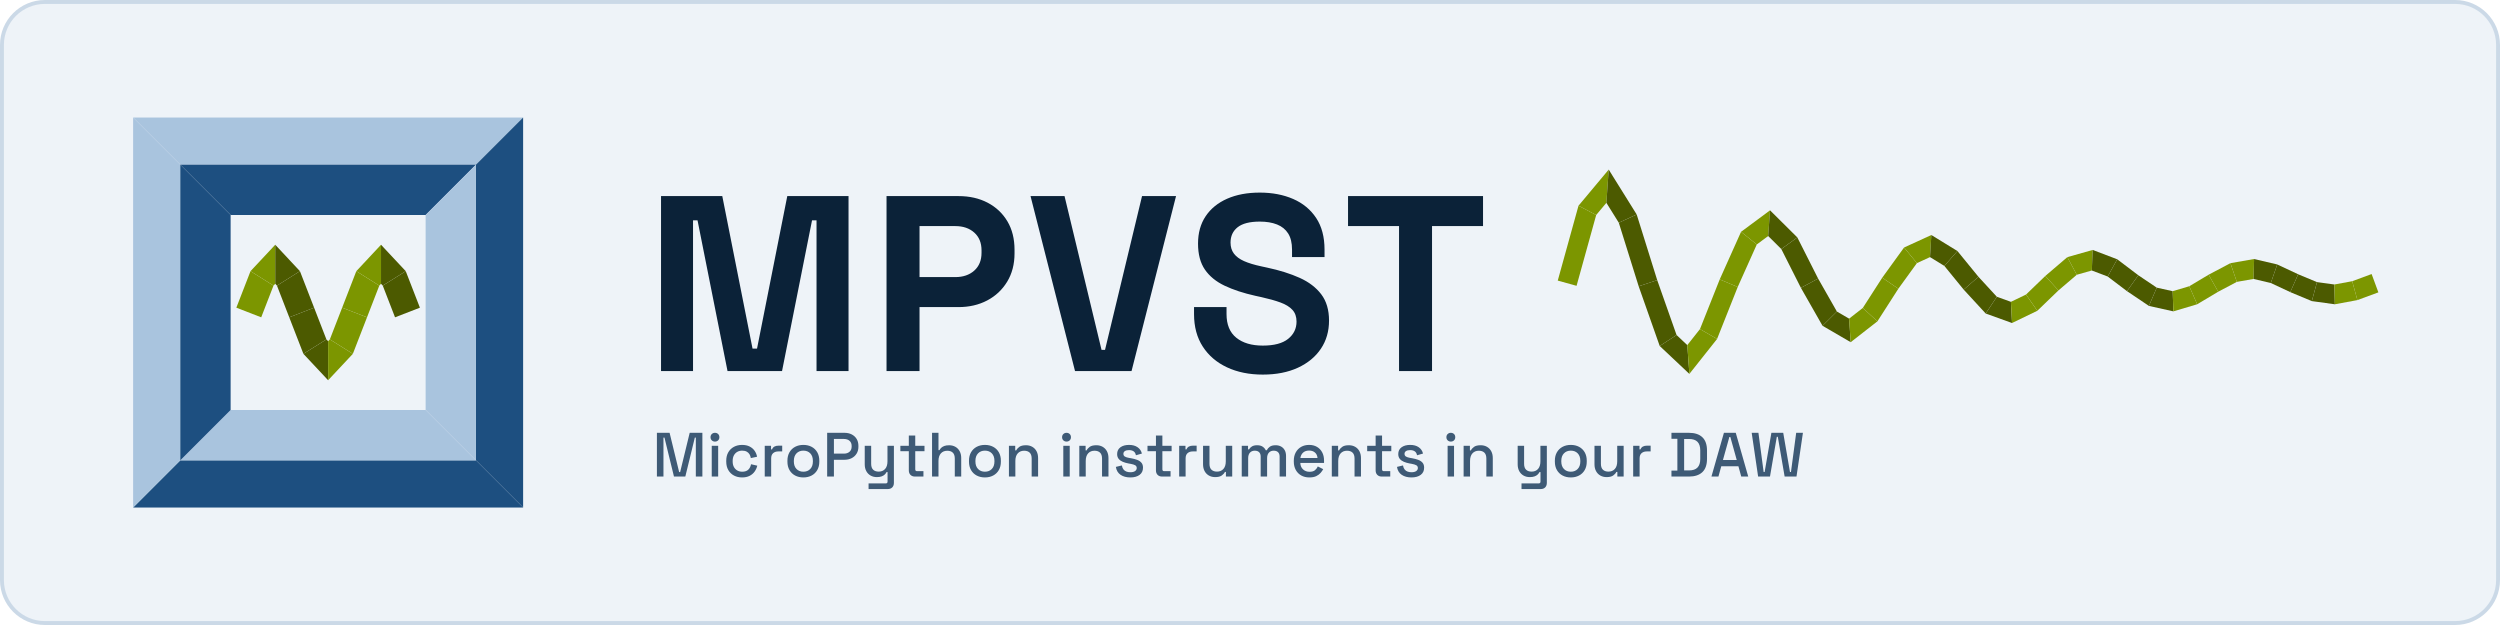
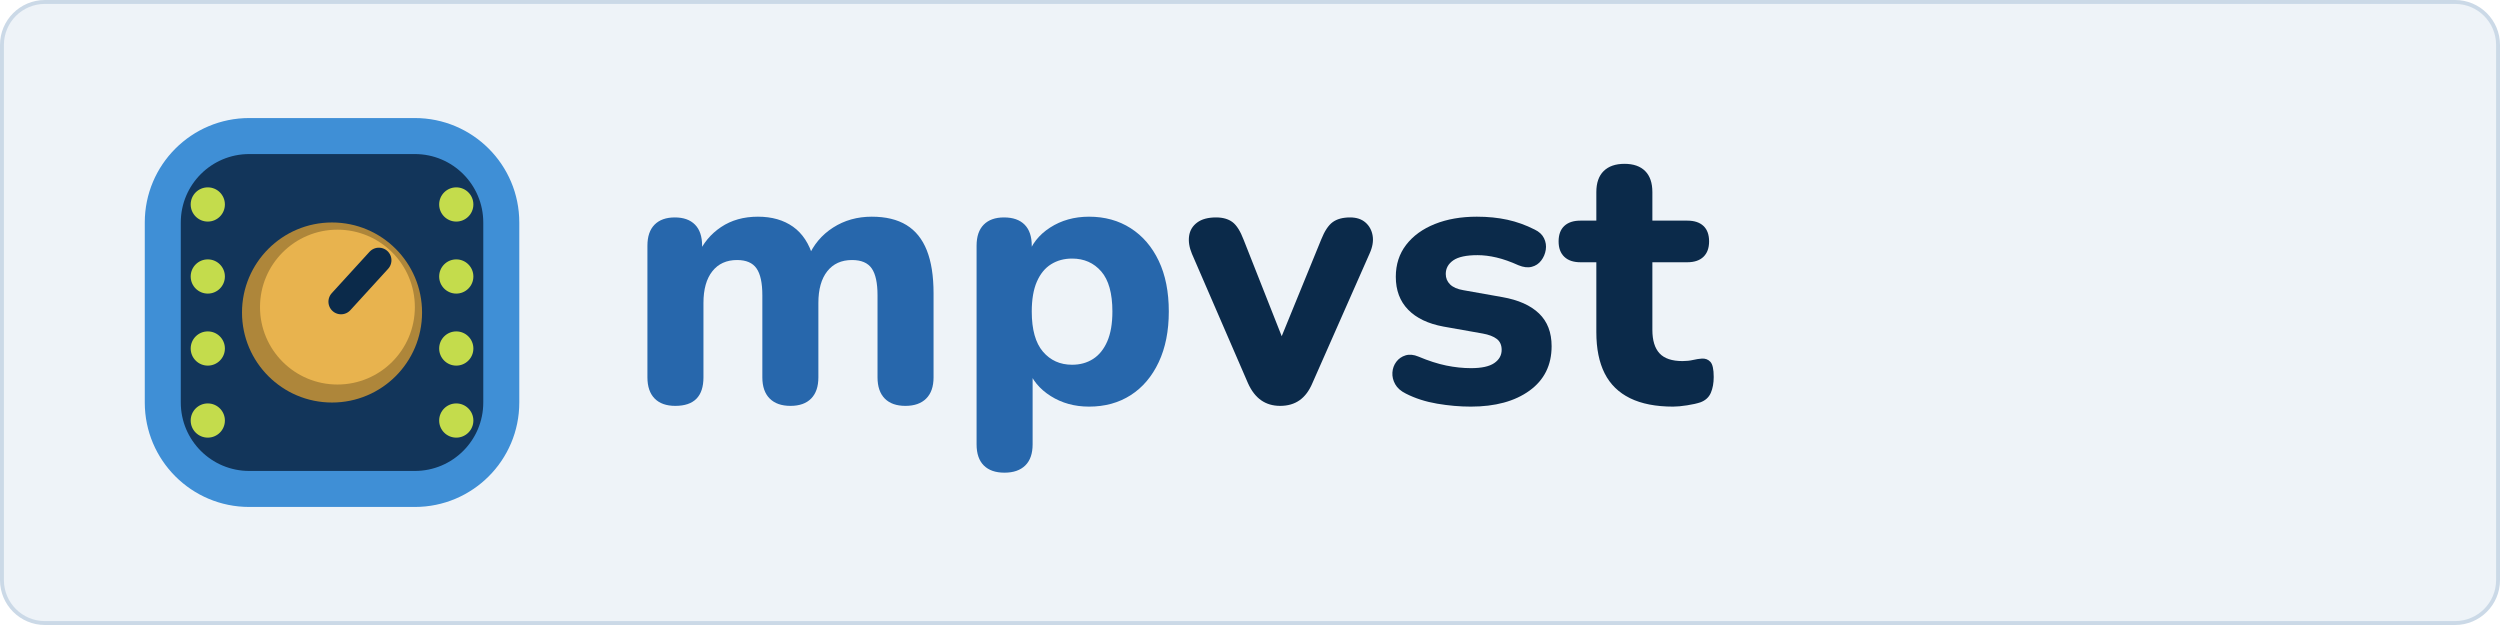
<svg xmlns="http://www.w3.org/2000/svg" viewBox="0 0 1280 320" width="1280" height="320" role="img" aria-label="mpvst">
  <rect x="1" y="1" width="1278" height="318" rx="22" fill="#eef3f8" stroke="#cbd9e7" stroke-width="2" />
-   <polygon points="267.84,259.84 68.16,259.84 92.31,235.69 243.69,235.69" fill="#1d4f80" />
-   <polygon points="68.16,259.84 68.16,60.16 92.31,84.31 92.31,235.69" fill="#a9c4de" />
-   <polygon points="68.16,60.16 267.84,60.16 243.69,84.31 92.31,84.31" fill="#a9c4de" />
-   <polygon points="267.84,60.16 267.84,259.84 243.69,235.69 243.69,84.31" fill="#1d4f80" />
-   <polygon points="243.69,235.69 92.31,235.69 118.08,209.92 217.92,209.92" fill="#a9c4de" />
-   <polygon points="92.31,235.69 92.31,84.31 118.08,110.08 118.08,209.92" fill="#1d4f80" />
-   <polygon points="92.31,84.31 243.69,84.31 217.92,110.08 118.08,110.08" fill="#1d4f80" />
-   <polygon points="243.69,84.31 243.69,235.69 217.92,209.92 217.92,110.08" fill="#a9c4de" />
-   <polygon points="121.01,157.53 128.26,138.84 140.03,146.23 133.74,162.47" fill="#7c9600" />
-   <polygon points="128.26,138.84 140.92,125.31 140.92,145.29 140.03,146.23" fill="#7c9600" />
-   <polygon points="140.92,125.31 153.57,138.84 141.80,146.23 140.92,145.29" fill="#4c5a00" />
-   <polygon points="153.57,138.84 160.82,157.53 148.09,162.47 141.80,146.23" fill="#4c5a00" />
-   <polygon points="160.82,157.53 167.12,173.77 155.34,181.16 148.09,162.47" fill="#4c5a00" />
-   <polygon points="167.12,173.77 168.00,174.71 168.00,194.69 155.34,181.16" fill="#4c5a00" />
-   <polygon points="168.00,174.71 168.88,173.77 180.66,181.16 168.00,194.69" fill="#7c9600" />
-   <polygon points="168.88,173.77 175.18,157.53 187.91,162.47 180.66,181.16" fill="#7c9600" />
-   <polygon points="175.18,157.53 182.43,138.84 194.20,146.23 187.91,162.47" fill="#7c9600" />
-   <polygon points="182.43,138.84 195.08,125.31 195.08,145.29 194.20,146.23" fill="#7c9600" />
-   <polygon points="195.08,125.31 207.74,138.84 195.97,146.23 195.08,145.29" fill="#4c5a00" />
-   <polygon points="207.74,138.84 214.99,157.53 202.26,162.47 195.97,146.23" fill="#4c5a00" />
-   <path d="M338.448 190.0V100.4H369.808L385.296 178.48H387.6L403.088 100.4H434.448V190.0H418.064V112.816H415.76L400.4 190.0H372.496L357.136 112.816H354.832V190.0Z M453.904 190.0V100.4H490.768Q499.216 100.4 505.68 103.792Q512.144 107.184 515.792 113.328Q519.44 119.472 519.44 127.92V129.712Q519.44 138.032 515.664 144.24Q511.888 150.448 505.424 153.84Q498.96 157.232 490.768 157.232H470.8V190.0ZM470.8 141.872H489.104Q495.12 141.872 498.832 138.544Q502.544 135.216 502.544 129.456V128.176Q502.544 122.416 498.832 119.088Q495.12 115.76 489.104 115.76H470.8Z M550.416 190.0 527.632 100.4H545.04L563.984 179.12H565.776L584.72 100.4H602.128L579.344 190.0Z M646.544 191.792Q636.176 191.792 628.24 188.08Q620.304 184.368 615.824 177.456Q611.344 170.544 611.344 160.816V157.232H627.984V160.816Q627.984 168.88 632.976 172.912Q637.968 176.944 646.544 176.944Q655.248 176.944 659.536 173.488Q663.824 170.032 663.824 164.656Q663.824 160.944 661.712 158.64Q659.6 156.336 655.568 154.864Q651.536 153.392 645.776 152.112L642.832 151.472Q633.616 149.424 627.024 146.288Q620.432 143.152 616.912 138.032Q613.392 132.912 613.392 124.72Q613.392 116.528 617.296 110.704Q621.2 104.88 628.304 101.744Q635.408 98.608 645.008 98.608Q654.608 98.608 662.096 101.872Q669.584 105.136 673.872 111.6Q678.16 118.064 678.16 127.792V131.632H661.52V127.792Q661.52 122.672 659.536 119.536Q657.552 116.4 653.84 114.928Q650.128 113.456 645.008 113.456Q637.328 113.456 633.68 116.336Q630.032 119.216 630.032 124.208Q630.032 127.536 631.76 129.84Q633.488 132.144 636.944 133.68Q640.4 135.216 645.776 136.368L648.72 137.008Q658.32 139.056 665.424 142.256Q672.528 145.456 676.496 150.704Q680.464 155.952 680.464 164.144Q680.464 172.336 676.304 178.544Q672.144 184.752 664.528 188.272Q656.912 191.792 646.544 191.792Z M716.304 190.0V115.76H690.192V100.4H759.312V115.76H733.2V190.0Z" fill="#0b2238" />
-   <polygon points="797.57,143.66 808.19,105.33 817.25,110.08 807.20,146.34" fill="#7c9600" />
-   <polygon points="808.19,105.33 823.66,86.83 822.47,103.84 817.25,110.08" fill="#7c9600" />
-   <polygon points="823.66,86.83 837.99,109.82 828.82,114.03 822.47,103.84" fill="#4c5a00" />
-   <polygon points="837.99,109.82 848.49,143.42 839.00,146.58 828.82,114.03" fill="#4c5a00" />
-   <polygon points="848.49,143.42 858.40,171.53 849.77,177.14 839.00,146.58" fill="#4c5a00" />
-   <polygon points="858.40,171.53 863.89,176.70 864.96,191.44 849.77,177.14" fill="#4c5a00" />
-   <polygon points="863.89,176.70 870.39,168.49 879.14,173.55 864.96,191.44" fill="#7c9600" />
-   <polygon points="870.39,168.49 880.50,143.05 889.71,146.95 879.14,173.55" fill="#7c9600" />
-   <polygon points="880.50,143.05 891.42,118.69 899.48,125.16 889.71,146.95" fill="#7c9600" />
-   <polygon points="891.42,118.69 906.26,107.69 905.31,120.84 899.48,125.16" fill="#7c9600" />
-   <polygon points="906.26,107.69 920.23,121.56 912.03,127.51 905.31,120.84" fill="#4c5a00" />
-   <polygon points="920.23,121.56 930.88,142.63 922.06,147.37 912.03,127.51" fill="#4c5a00" />
-   <polygon points="930.88,142.63 940.49,159.51 933.13,166.80 922.06,147.37" fill="#4c5a00" />
-   <polygon points="940.49,159.51 946.74,163.15 947.56,175.20 933.13,166.80" fill="#4c5a00" />
-   <polygon points="946.74,163.15 953.74,157.68 961.24,164.52 947.56,175.20" fill="#7c9600" />
-   <polygon points="953.74,157.68 963.70,142.18 971.96,147.82 961.24,164.52" fill="#7c9600" />
-   <polygon points="963.70,142.18 974.89,126.72 981.45,134.72 971.96,147.82" fill="#7c9600" />
-   <polygon points="974.89,126.72 988.85,120.33 988.17,131.64 981.45,134.72" fill="#7c9600" />
-   <polygon points="988.85,120.33 1002.19,128.52 995.51,136.15 988.17,131.64" fill="#4c5a00" />
-   <polygon points="1002.19,128.52 1012.97,141.72 1005.41,148.28 995.51,136.15" fill="#4c5a00" />
-   <polygon points="1012.97,141.72 1022.38,151.94 1016.68,160.52 1005.41,148.28" fill="#4c5a00" />
-   <polygon points="1022.38,151.94 1029.59,154.54 1030.16,165.38 1016.68,160.52" fill="#4c5a00" />
-   <polygon points="1029.59,154.54 1037.32,150.81 1043.11,159.12 1030.16,165.38" fill="#7c9600" />
-   <polygon points="1037.32,150.81 1047.19,141.30 1053.92,148.70 1043.11,159.12" fill="#7c9600" />
-   <polygon points="1047.19,141.30 1058.48,131.65 1063.31,140.68 1053.92,148.70" fill="#7c9600" />
-   <polygon points="1058.48,131.65 1071.46,127.97 1071.01,138.49 1063.31,140.68" fill="#7c9600" />
-   <polygon points="1071.46,127.97 1084.02,132.75 1079.13,141.58 1071.01,138.49" fill="#4c5a00" />
-   <polygon points="1084.02,132.75 1094.82,140.93 1089.01,149.07 1079.13,141.58" fill="#4c5a00" />
-   <polygon points="1094.82,140.93 1104.26,147.28 1100.25,156.63 1089.01,149.07" fill="#4c5a00" />
-   <polygon points="1104.26,147.28 1112.41,149.09 1112.78,159.42 1100.25,156.63" fill="#4c5a00" />
-   <polygon points="1112.41,149.09 1120.91,146.55 1124.96,155.78 1112.78,159.42" fill="#7c9600" />
-   <polygon points="1120.91,146.55 1130.83,140.64 1135.73,149.36 1124.96,155.78" fill="#7c9600" />
-   <polygon points="1130.83,140.64 1141.98,134.74 1145.26,144.32 1135.73,149.36" fill="#7c9600" />
-   <polygon points="1141.98,134.74 1154.10,132.62 1153.81,142.82 1145.26,144.32" fill="#7c9600" />
-   <polygon points="1154.10,132.62 1165.95,135.40 1162.65,144.90 1153.81,142.82" fill="#4c5a00" />
-   <polygon points="1165.95,135.40 1176.66,140.43 1172.62,149.57 1162.65,144.90" fill="#4c5a00" />
-   <polygon points="1176.66,140.43 1186.30,144.44 1183.66,154.17 1172.62,149.57" fill="#4c5a00" />
-   <polygon points="1186.30,144.44 1195.20,145.66 1195.44,155.79 1183.66,154.17" fill="#4c5a00" />
-   <polygon points="1195.20,145.66 1204.33,143.98 1206.99,153.65 1195.44,155.79" fill="#7c9600" />
-   <polygon points="1204.33,143.98 1214.27,140.31 1217.73,149.69 1206.99,153.65" fill="#7c9600" />
-   <path d="M336.336 244.0V221.6H342.832L347.723 241.702H348.232L353.123 221.6H359.619V244.0H356.262V224.043H355.754L350.883 244.0H345.072L340.202 224.043H339.693V244.0Z M364.41 244.0V228.24H367.702V244.0ZM366.056 226.093Q365.102 226.093 364.446 225.467Q363.789 224.842 363.789 223.846Q363.789 222.84 364.446 222.22Q365.102 221.6 366.056 221.6Q367.042 221.6 367.682 222.22Q368.323 222.84 368.323 223.846Q368.323 224.842 367.682 225.467Q367.042 226.093 366.056 226.093Z M379.934 244.448Q377.642 244.448 375.803 243.482Q373.965 242.517 372.899 240.693Q371.834 238.869 371.834 236.322V235.918Q371.834 233.36 372.899 231.542Q373.965 229.723 375.803 228.758Q377.642 227.792 379.934 227.792Q382.195 227.792 383.799 228.609Q385.403 229.426 386.366 230.806Q387.33 232.187 387.616 233.858L384.418 234.533Q384.278 233.472 383.763 232.609Q383.248 231.746 382.314 231.236Q381.381 230.726 379.997 230.726Q378.613 230.726 377.508 231.344Q376.403 231.962 375.765 233.136Q375.126 234.31 375.126 235.971V236.269Q375.126 237.93 375.765 239.104Q376.403 240.278 377.508 240.896Q378.613 241.514 379.997 241.514Q382.078 241.514 383.162 240.435Q384.246 239.357 384.525 237.686L387.723 238.424Q387.352 240.053 386.378 241.434Q385.403 242.814 383.799 243.631Q382.195 244.448 379.934 244.448Z M391.546 244.0V228.24H394.774V230.088H395.283Q395.669 229.094 396.507 228.635Q397.346 228.176 398.602 228.176H400.488V231.133H398.482Q396.867 231.133 395.853 232.01Q394.838 232.888 394.838 234.73V244.0Z M411.325 244.448Q408.957 244.448 407.108 243.471Q405.259 242.494 404.21 240.676Q403.162 238.858 403.162 236.354V235.886Q403.162 233.382 404.21 231.564Q405.259 229.746 407.108 228.769Q408.957 227.792 411.325 227.792Q413.693 227.792 415.542 228.769Q417.39 229.746 418.439 231.564Q419.488 233.382 419.488 235.886V236.354Q419.488 238.858 418.439 240.676Q417.39 242.494 415.542 243.471Q413.693 244.448 411.325 244.448ZM411.325 241.514Q413.494 241.514 414.845 240.123Q416.195 238.733 416.195 236.269V235.971Q416.195 233.507 414.855 232.117Q413.515 230.726 411.325 230.726Q409.166 230.726 407.81 232.117Q406.454 233.507 406.454 235.971V236.269Q406.454 238.733 407.81 240.123Q409.166 241.514 411.325 241.514Z M423.504 244.0V221.6H432.395Q434.462 221.6 436.067 222.414Q437.672 223.229 438.59 224.72Q439.507 226.211 439.507 228.29V228.715Q439.507 230.773 438.563 232.28Q437.619 233.787 436.014 234.596Q434.41 235.405 432.395 235.405H426.966V244.0ZM426.966 232.259H432.046Q433.864 232.259 434.954 231.304Q436.045 230.349 436.045 228.662V228.342Q436.045 226.645 434.966 225.695Q433.886 224.746 432.046 224.746H426.966Z M444.712 250.4V247.507H453.509Q454.427 247.507 454.427 246.547V241.707H453.918Q453.618 242.33 453.023 242.924Q452.429 243.518 451.439 243.898Q450.45 244.278 448.931 244.278Q447.142 244.278 445.739 243.481Q444.336 242.683 443.54 241.213Q442.744 239.742 442.744 237.723V228.24H446.037V237.47Q446.037 239.52 447.057 240.494Q448.077 241.469 449.888 241.469Q451.934 241.469 453.16 240.119Q454.386 238.77 454.386 236.214V228.24H457.678V247.219Q457.678 248.683 456.836 249.542Q455.994 250.4 454.517 250.4Z M468.477 244.0Q467.021 244.0 466.168 243.142Q465.315 242.283 465.315 240.819V231.008H460.989V228.24H465.315V222.998H468.608V228.24H473.341V231.008H468.608V240.272Q468.608 241.232 469.526 241.232H472.8V244.0Z M477.21 244.0V221.6H480.502V230.461H481.011Q481.312 229.859 481.906 229.286Q482.501 228.712 483.48 228.342Q484.459 227.973 485.957 227.973Q487.757 227.973 489.154 228.77Q490.552 229.568 491.348 231.028Q492.144 232.488 492.144 234.528V244.0H488.851V234.781Q488.851 232.72 487.831 231.751Q486.811 230.782 485 230.782Q482.954 230.782 481.728 232.132Q480.502 233.482 480.502 236.037V244.0Z M504.285 244.448Q501.917 244.448 500.068 243.471Q498.219 242.494 497.17 240.676Q496.122 238.858 496.122 236.354V235.886Q496.122 233.382 497.17 231.564Q498.219 229.746 500.068 228.769Q501.917 227.792 504.285 227.792Q506.653 227.792 508.502 228.769Q510.35 229.746 511.399 231.564Q512.448 233.382 512.448 235.886V236.354Q512.448 238.858 511.399 240.676Q510.35 242.494 508.502 243.471Q506.653 244.448 504.285 244.448ZM504.285 241.514Q506.454 241.514 507.805 240.123Q509.155 238.733 509.155 236.269V235.971Q509.155 233.507 507.815 232.117Q506.475 230.726 504.285 230.726Q502.126 230.726 500.77 232.117Q499.414 233.507 499.414 235.971V236.269Q499.414 238.733 500.77 240.123Q502.126 241.514 504.285 241.514Z M516.57 244.0V228.24H519.798V230.6H520.307Q520.758 229.622 521.904 228.792Q523.05 227.962 525.317 227.962Q527.117 227.962 528.514 228.759Q529.912 229.557 530.708 231.022Q531.504 232.488 531.504 234.528V244.0H528.211V234.781Q528.211 232.72 527.191 231.746Q526.171 230.771 524.36 230.771Q522.314 230.771 521.088 232.126Q519.862 233.482 519.862 236.037V244.0Z  M544.41 244.0V228.24H547.702V244.0ZM546.056 226.093Q545.102 226.093 544.446 225.467Q543.789 224.842 543.789 223.846Q543.789 222.84 544.446 222.22Q545.102 221.6 546.056 221.6Q547.042 221.6 547.682 222.22Q548.323 222.84 548.323 223.846Q548.323 224.842 547.682 225.467Q547.042 226.093 546.056 226.093Z M552.602 244.0V228.24H555.83V230.6H556.339Q556.79 229.622 557.936 228.792Q559.082 227.962 561.349 227.962Q563.149 227.962 564.546 228.759Q565.944 229.557 566.74 231.022Q567.536 232.488 567.536 234.528V244.0H564.243V234.781Q564.243 232.72 563.223 231.746Q562.203 230.771 560.392 230.771Q558.346 230.771 557.12 232.126Q555.894 233.482 555.894 236.037V244.0Z M578.728 244.448Q575.725 244.448 573.735 243.104Q571.746 241.76 571.318 239.051L574.392 238.304Q574.627 239.626 575.245 240.383Q575.862 241.141 576.77 241.463Q577.677 241.786 578.728 241.786Q580.315 241.786 581.161 241.189Q582.006 240.592 582.006 239.632Q582.006 238.661 581.204 238.21Q580.402 237.76 578.848 237.482L577.75 237.288Q576.154 236.99 574.845 236.442Q573.536 235.893 572.754 234.934Q571.973 233.976 571.973 232.486Q571.973 230.242 573.65 229.017Q575.328 227.792 578.077 227.792Q580.733 227.792 582.442 228.982Q584.152 230.171 584.651 232.214L581.59 233.098Q581.312 231.658 580.382 231.056Q579.453 230.454 578.077 230.454Q576.712 230.454 575.947 230.95Q575.182 231.445 575.182 232.362Q575.182 233.309 575.934 233.755Q576.686 234.202 577.976 234.427L579.074 234.621Q580.798 234.918 582.193 235.435Q583.587 235.952 584.402 236.9Q585.216 237.848 585.216 239.445Q585.216 241.84 583.458 243.144Q581.701 244.448 578.728 244.448Z M595.005 244.0Q593.549 244.0 592.696 243.142Q591.843 242.283 591.843 240.819V231.008H587.517V228.24H591.843V222.998H595.136V228.24H599.869V231.008H595.136V240.272Q595.136 241.232 596.054 241.232H599.328V244.0Z M603.738 244.0V228.24H606.966V230.088H607.475Q607.861 229.094 608.699 228.635Q609.538 228.176 610.794 228.176H612.68V231.133H610.674Q609.059 231.133 608.045 232.01Q607.03 232.888 607.03 234.73V244.0Z M622.147 244.278Q620.358 244.278 618.955 243.481Q617.552 242.683 616.756 241.207Q615.96 239.731 615.96 237.712V228.24H619.253V237.459Q619.253 239.509 620.273 240.489Q621.293 241.469 623.104 241.469Q625.15 241.469 626.376 240.114Q627.602 238.758 627.602 236.203V228.24H630.894V244.0H627.666V241.64H627.157Q626.706 242.597 625.56 243.438Q624.414 244.278 622.147 244.278Z M635.77 244.0V228.24H638.998V230.08H639.507Q639.946 229.258 640.939 228.61Q641.933 227.962 643.635 227.962Q645.398 227.962 646.473 228.69Q647.547 229.419 648.08 230.531H648.589Q649.133 229.44 650.181 228.701Q651.229 227.962 653.142 227.962Q654.659 227.962 655.854 228.597Q657.048 229.232 657.751 230.462Q658.454 231.693 658.454 233.49V244.0H655.162V233.744Q655.162 232.309 654.372 231.53Q653.582 230.75 652.154 230.75Q650.61 230.75 649.684 231.742Q648.758 232.734 648.758 234.602V244.0H645.466V233.744Q645.466 232.309 644.676 231.53Q643.886 230.75 642.458 230.75Q640.914 230.75 639.988 231.742Q639.062 232.734 639.062 234.602V244.0Z M670.403 244.448Q668.024 244.448 666.227 243.44Q664.43 242.432 663.428 240.598Q662.426 238.763 662.426 236.312V235.928Q662.426 233.466 663.418 231.637Q664.41 229.808 666.185 228.8Q667.96 227.792 670.283 227.792Q672.563 227.792 674.274 228.787Q675.986 229.782 676.946 231.578Q677.906 233.373 677.906 235.782V237.035H665.76Q665.835 239.115 667.172 240.335Q668.509 241.555 670.486 241.555Q672.35 241.555 673.29 240.73Q674.23 239.904 674.725 238.818L677.472 240.21Q677.013 241.12 676.165 242.107Q675.317 243.094 673.931 243.771Q672.546 244.448 670.403 244.448ZM665.792 234.498H674.56Q674.432 232.718 673.271 231.702Q672.11 230.685 670.262 230.685Q668.384 230.685 667.222 231.702Q666.061 232.718 665.792 234.498Z M681.882 244.0V228.24H685.11V230.6H685.619Q686.07 229.622 687.216 228.792Q688.362 227.962 690.629 227.962Q692.429 227.962 693.826 228.759Q695.224 229.557 696.02 231.022Q696.816 232.488 696.816 234.528V244.0H693.523V234.781Q693.523 232.72 692.503 231.746Q691.483 230.771 689.672 230.771Q687.626 230.771 686.4 232.126Q685.174 233.482 685.174 236.037V244.0Z M707.485 244.0Q706.029 244.0 705.176 243.142Q704.323 242.283 704.323 240.819V231.008H699.997V228.24H704.323V222.998H707.616V228.24H712.349V231.008H707.616V240.272Q707.616 241.232 708.534 241.232H711.808V244.0Z M722.664 244.448Q719.661 244.448 717.671 243.104Q715.682 241.76 715.254 239.051L718.328 238.304Q718.563 239.626 719.181 240.383Q719.798 241.141 720.706 241.463Q721.613 241.786 722.664 241.786Q724.251 241.786 725.097 241.189Q725.942 240.592 725.942 239.632Q725.942 238.661 725.14 238.21Q724.338 237.76 722.784 237.482L721.686 237.288Q720.09 236.99 718.781 236.442Q717.472 235.893 716.69 234.934Q715.909 233.976 715.909 232.486Q715.909 230.242 717.586 229.017Q719.264 227.792 722.013 227.792Q724.669 227.792 726.378 228.982Q728.088 230.171 728.587 232.214L725.526 233.098Q725.248 231.658 724.318 231.056Q723.389 230.454 722.013 230.454Q720.648 230.454 719.883 230.95Q719.118 231.445 719.118 232.362Q719.118 233.309 719.87 233.755Q720.622 234.202 721.912 234.427L723.01 234.621Q724.734 234.918 726.129 235.435Q727.523 235.952 728.338 236.9Q729.152 237.848 729.152 239.445Q729.152 241.84 727.394 243.144Q725.637 244.448 722.664 244.448Z  M741.178 244.0V228.24H744.47V244.0ZM742.824 226.093Q741.87 226.093 741.214 225.467Q740.557 224.842 740.557 223.846Q740.557 222.84 741.214 222.22Q741.87 221.6 742.824 221.6Q743.81 221.6 744.45 222.22Q745.091 222.84 745.091 223.846Q745.091 224.842 744.45 225.467Q743.81 226.093 742.824 226.093Z M749.37 244.0V228.24H752.598V230.6H753.107Q753.558 229.622 754.704 228.792Q755.85 227.962 758.117 227.962Q759.917 227.962 761.314 228.759Q762.712 229.557 763.508 231.022Q764.304 232.488 764.304 234.528V244.0H761.011V234.781Q761.011 232.72 759.991 231.746Q758.971 230.771 757.16 230.771Q755.114 230.771 753.888 232.126Q752.662 233.482 752.662 236.037V244.0Z  M779.016 250.4V247.507H787.813Q788.731 247.507 788.731 246.547V241.707H788.222Q787.922 242.33 787.327 242.924Q786.733 243.518 785.743 243.898Q784.754 244.278 783.235 244.278Q781.446 244.278 780.043 243.481Q778.64 242.683 777.844 241.213Q777.048 239.742 777.048 237.723V228.24H780.341V237.47Q780.341 239.52 781.361 240.494Q782.381 241.469 784.192 241.469Q786.238 241.469 787.464 240.119Q788.69 238.77 788.69 236.214V228.24H791.982V247.219Q791.982 248.683 791.14 249.542Q790.298 250.4 788.821 250.4Z M804.253 244.448Q801.885 244.448 800.036 243.471Q798.187 242.494 797.138 240.676Q796.09 238.858 796.09 236.354V235.886Q796.09 233.382 797.138 231.564Q798.187 229.746 800.036 228.769Q801.885 227.792 804.253 227.792Q806.621 227.792 808.47 228.769Q810.318 229.746 811.367 231.564Q812.416 233.382 812.416 235.886V236.354Q812.416 238.858 811.367 240.676Q810.318 242.494 808.47 243.471Q806.621 244.448 804.253 244.448ZM804.253 241.514Q806.422 241.514 807.773 240.123Q809.123 238.733 809.123 236.269V235.971Q809.123 233.507 807.783 232.117Q806.443 230.726 804.253 230.726Q802.094 230.726 800.738 232.117Q799.382 233.507 799.382 235.971V236.269Q799.382 238.733 800.738 240.123Q802.094 241.514 804.253 241.514Z M822.563 244.278Q820.774 244.278 819.371 243.481Q817.968 242.683 817.172 241.207Q816.376 239.731 816.376 237.712V228.24H819.669V237.459Q819.669 239.509 820.689 240.489Q821.709 241.469 823.52 241.469Q825.566 241.469 826.792 240.114Q828.018 238.758 828.018 236.203V228.24H831.31V244.0H828.082V241.64H827.573Q827.122 242.597 825.976 243.438Q824.83 244.278 822.563 244.278Z M836.186 244.0V228.24H839.414V230.088H839.923Q840.309 229.094 841.147 228.635Q841.986 228.176 843.242 228.176H845.128V231.133H843.122Q841.507 231.133 840.493 232.01Q839.478 232.888 839.478 234.73V244.0Z  M855.782 244.0V240.938H858.816V224.662H855.782V221.6H864.752Q869.219 221.6 871.605 223.866Q873.99 226.131 873.99 230.71V234.901Q873.99 239.48 871.605 241.74Q869.219 244.0 864.752 244.0ZM862.278 240.854H864.794Q867.69 240.854 869.109 239.387Q870.528 237.92 870.528 235.018V230.594Q870.528 227.659 869.109 226.208Q867.69 224.757 864.794 224.757H862.278Z M876.256 244.0 882.648 221.6H888.709L895.101 244.0H891.522L890.059 238.714H881.298L879.835 244.0ZM882.144 235.526H889.213L885.933 223.752H885.424Z M900.155 244.0 896.864 221.6H900.317L902.986 241.661H903.494L906.949 221.6H913.013L916.467 241.661H916.976L919.645 221.6H923.098L919.806 244.0H913.731L910.235 223.648H909.726L906.23 244.0Z" fill="#3e5a76" />
+   <g transform="translate(170 160) scale(0.921875) translate(-0 -0)">
+     <defs />
+     <rect x="-104" y="-108" width="208" height="216" fill="#3f8fd6" rx="58" />
+     <rect x="-84" y="-88" width="168" height="176" fill="#12355a" rx="38" />
+     <circle cx="-69" cy="-60" r="9.5" fill="#c4dc4c" />
+     <circle cx="-69" cy="-20" r="9.5" fill="#c4dc4c" />
+     <circle cx="-69" cy="20" r="9.5" fill="#c4dc4c" />
+     <circle cx="-69" cy="60" r="9.5" fill="#c4dc4c" />
+     <circle cx="69" cy="-60" r="9.5" fill="#c4dc4c" />
+     <circle cx="69" cy="-20" r="9.5" fill="#c4dc4c" />
+     <circle cx="69" cy="20" r="9.5" fill="#c4dc4c" />
+     <circle cx="69" cy="60" r="9.5" fill="#c4dc4c" />
+     <g transform="translate(0 0)">
+       <circle cx="0" cy="0" r="50" fill="#ae863a" />
+       <circle cx="3" cy="-3" r="43" fill="#e8b34e" />
+       <path d="M5 -6L26 -29" fill="none" stroke="#0b2a4a" stroke-width="14" stroke-linejoin="round" stroke-linecap="round" />
+     </g>
+   </g>
+   <path d="M345.76 207.809Q338.87 207.809 335.175 204.049Q331.48 200.289 331.48 193.209V125.793Q331.48 118.713 335.145 115.018Q338.81 111.323 345.51 111.323Q352.211 111.323 355.846 115.018Q359.481 118.713 359.481 125.793V137.937L357.391 130.452Q361.25 121.547 369.201 116.245Q377.151 110.943 388.052 110.943Q398.786 110.943 406.035 116.085Q413.285 121.226 416.373 131.83H413.713Q417.811 122.117 426.521 116.53Q435.231 110.943 446.334 110.943Q457.093 110.943 464.087 115.213Q471.082 119.482 474.532 128.175Q477.981 136.868 477.981 150.205V193.209Q477.981 200.289 474.221 204.049Q470.462 207.809 463.571 207.809Q456.681 207.809 452.986 204.049Q449.292 200.289 449.292 193.209V151.155Q449.292 141.705 446.312 137.42Q443.333 133.134 436.223 133.134Q428.103 133.134 423.557 138.886Q419.01 144.637 419.01 155.097V193.209Q419.01 200.289 415.316 204.049Q411.621 207.809 404.731 207.809Q397.84 207.809 394.081 204.049Q390.321 200.289 390.321 193.209V151.155Q390.321 141.705 387.341 137.42Q384.362 133.134 377.382 133.134Q369.263 133.134 364.716 138.886Q360.17 144.637 360.17 155.097V193.209Q360.17 207.809 345.76 207.809Z" fill="#2767ac" />
+   <path d="M514.29 242.009Q507.4 242.009 503.705 238.314Q500.01 234.62 500.01 227.539V125.793Q500.01 118.713 503.675 115.018Q507.34 111.323 514.04 111.323Q520.931 111.323 524.595 115.018Q528.26 118.713 528.26 125.793V138.709L526.17 131.223Q528.961 122.128 537.617 116.536Q546.274 110.943 557.578 110.943Q569.678 110.943 578.893 116.833Q588.108 122.723 593.268 133.548Q598.428 144.372 598.428 159.501Q598.428 174.44 593.268 185.425Q588.108 196.409 578.958 202.299Q569.809 208.189 557.578 208.189Q546.523 208.189 537.962 202.781Q529.4 197.373 526.42 188.777H528.7V227.539Q528.7 234.62 524.94 238.314Q521.18 242.009 514.29 242.009ZM548.904 186.747Q555.041 186.747 559.677 183.773Q564.313 180.799 566.93 174.769Q569.548 168.738 569.548 159.501Q569.548 145.551 563.832 138.968Q558.116 132.386 548.904 132.386Q542.826 132.386 538.161 135.294Q533.496 138.203 530.878 144.204Q528.26 150.205 528.26 159.501Q528.26 173.321 533.976 180.034Q539.693 186.747 548.904 186.747Z" fill="#2767ac" />
+   <path d="M655.435 207.809Q649.792 207.809 645.682 204.922Q641.572 202.036 638.935 196.132L610.272 129.95Q608.205 124.996 608.829 120.761Q609.452 116.527 612.963 113.925Q616.473 111.323 622.615 111.323Q627.818 111.323 631.014 113.705Q634.209 116.087 636.776 122.847L659.212 179.676H653.155L676.47 122.597Q679.036 116.147 682.327 113.735Q685.617 111.323 691.26 111.323Q696.154 111.323 699.13 113.925Q702.106 116.527 702.795 120.696Q703.484 124.866 701.227 129.82L671.935 196.192Q669.428 202.095 665.348 204.952Q661.267 207.809 655.435 207.809Z" fill="#0b2a4a" />
+   <path d="M753.047 208.189Q744.698 208.189 735.846 206.687Q726.994 205.186 719.833 201.541Q715.96 199.641 714.338 196.719Q712.716 193.797 712.912 190.726Q713.108 187.655 714.901 185.249Q716.695 182.844 719.647 181.946Q722.599 181.049 726.234 182.569Q733.953 185.822 740.484 187.158Q747.015 188.493 753.177 188.493Q761.285 188.493 765.066 185.894Q768.847 183.295 768.847 179.117Q768.847 175.461 766.348 173.532Q763.849 171.604 759.09 170.761L739.078 167.211Q727.298 165.05 720.974 158.566Q714.651 152.082 714.651 141.714Q714.651 132.237 719.954 125.349Q725.256 118.461 734.633 114.702Q744.009 110.943 756.135 110.943Q764.614 110.943 771.78 112.51Q778.946 114.077 785.727 117.52Q789.172 119.159 790.544 121.986Q791.916 124.813 791.436 127.884Q790.955 130.955 789.096 133.396Q787.237 135.838 784.256 136.61Q781.274 137.383 777.449 135.803Q771.38 133.061 766.233 131.85Q761.086 130.639 756.503 130.639Q747.907 130.639 744.067 133.304Q740.227 135.968 740.227 140.277Q740.227 143.433 742.441 145.617Q744.654 147.801 749.212 148.573L769.224 152.123Q781.514 154.284 787.969 160.483Q794.423 166.682 794.423 177.24Q794.423 191.824 783.117 200.006Q771.811 208.189 753.047 208.189Z" fill="#0b2a4a" />
+   <path d="M856.624 208.189Q843.381 208.189 834.61 203.89Q825.84 199.591 821.582 191.159Q817.324 182.727 817.324 170.102V134.274H809.17Q803.836 134.274 800.92 131.483Q798.003 128.691 798.003 123.618Q798.003 118.415 800.92 115.689Q803.836 112.962 809.17 112.962H817.324V98.351Q817.324 91.27 821.084 87.576Q824.844 83.881 831.734 83.881Q838.624 83.881 842.319 87.576Q846.014 91.27 846.014 98.351V112.962H863.892Q869.285 112.962 872.172 115.689Q875.058 118.415 875.058 123.618Q875.058 128.691 872.172 131.483Q869.285 134.274 863.892 134.274H846.014V168.891Q846.014 176.94 849.676 180.905Q853.339 184.87 861.436 184.87Q864.368 184.87 866.838 184.3Q869.308 183.73 871.327 183.599Q873.964 183.409 875.693 185.232Q877.421 187.056 877.421 193.007Q877.421 197.7 875.948 201.121Q874.475 204.542 870.65 205.98Q868.061 206.859 863.803 207.524Q859.545 208.189 856.624 208.189Z" fill="#0b2a4a" />
</svg>
